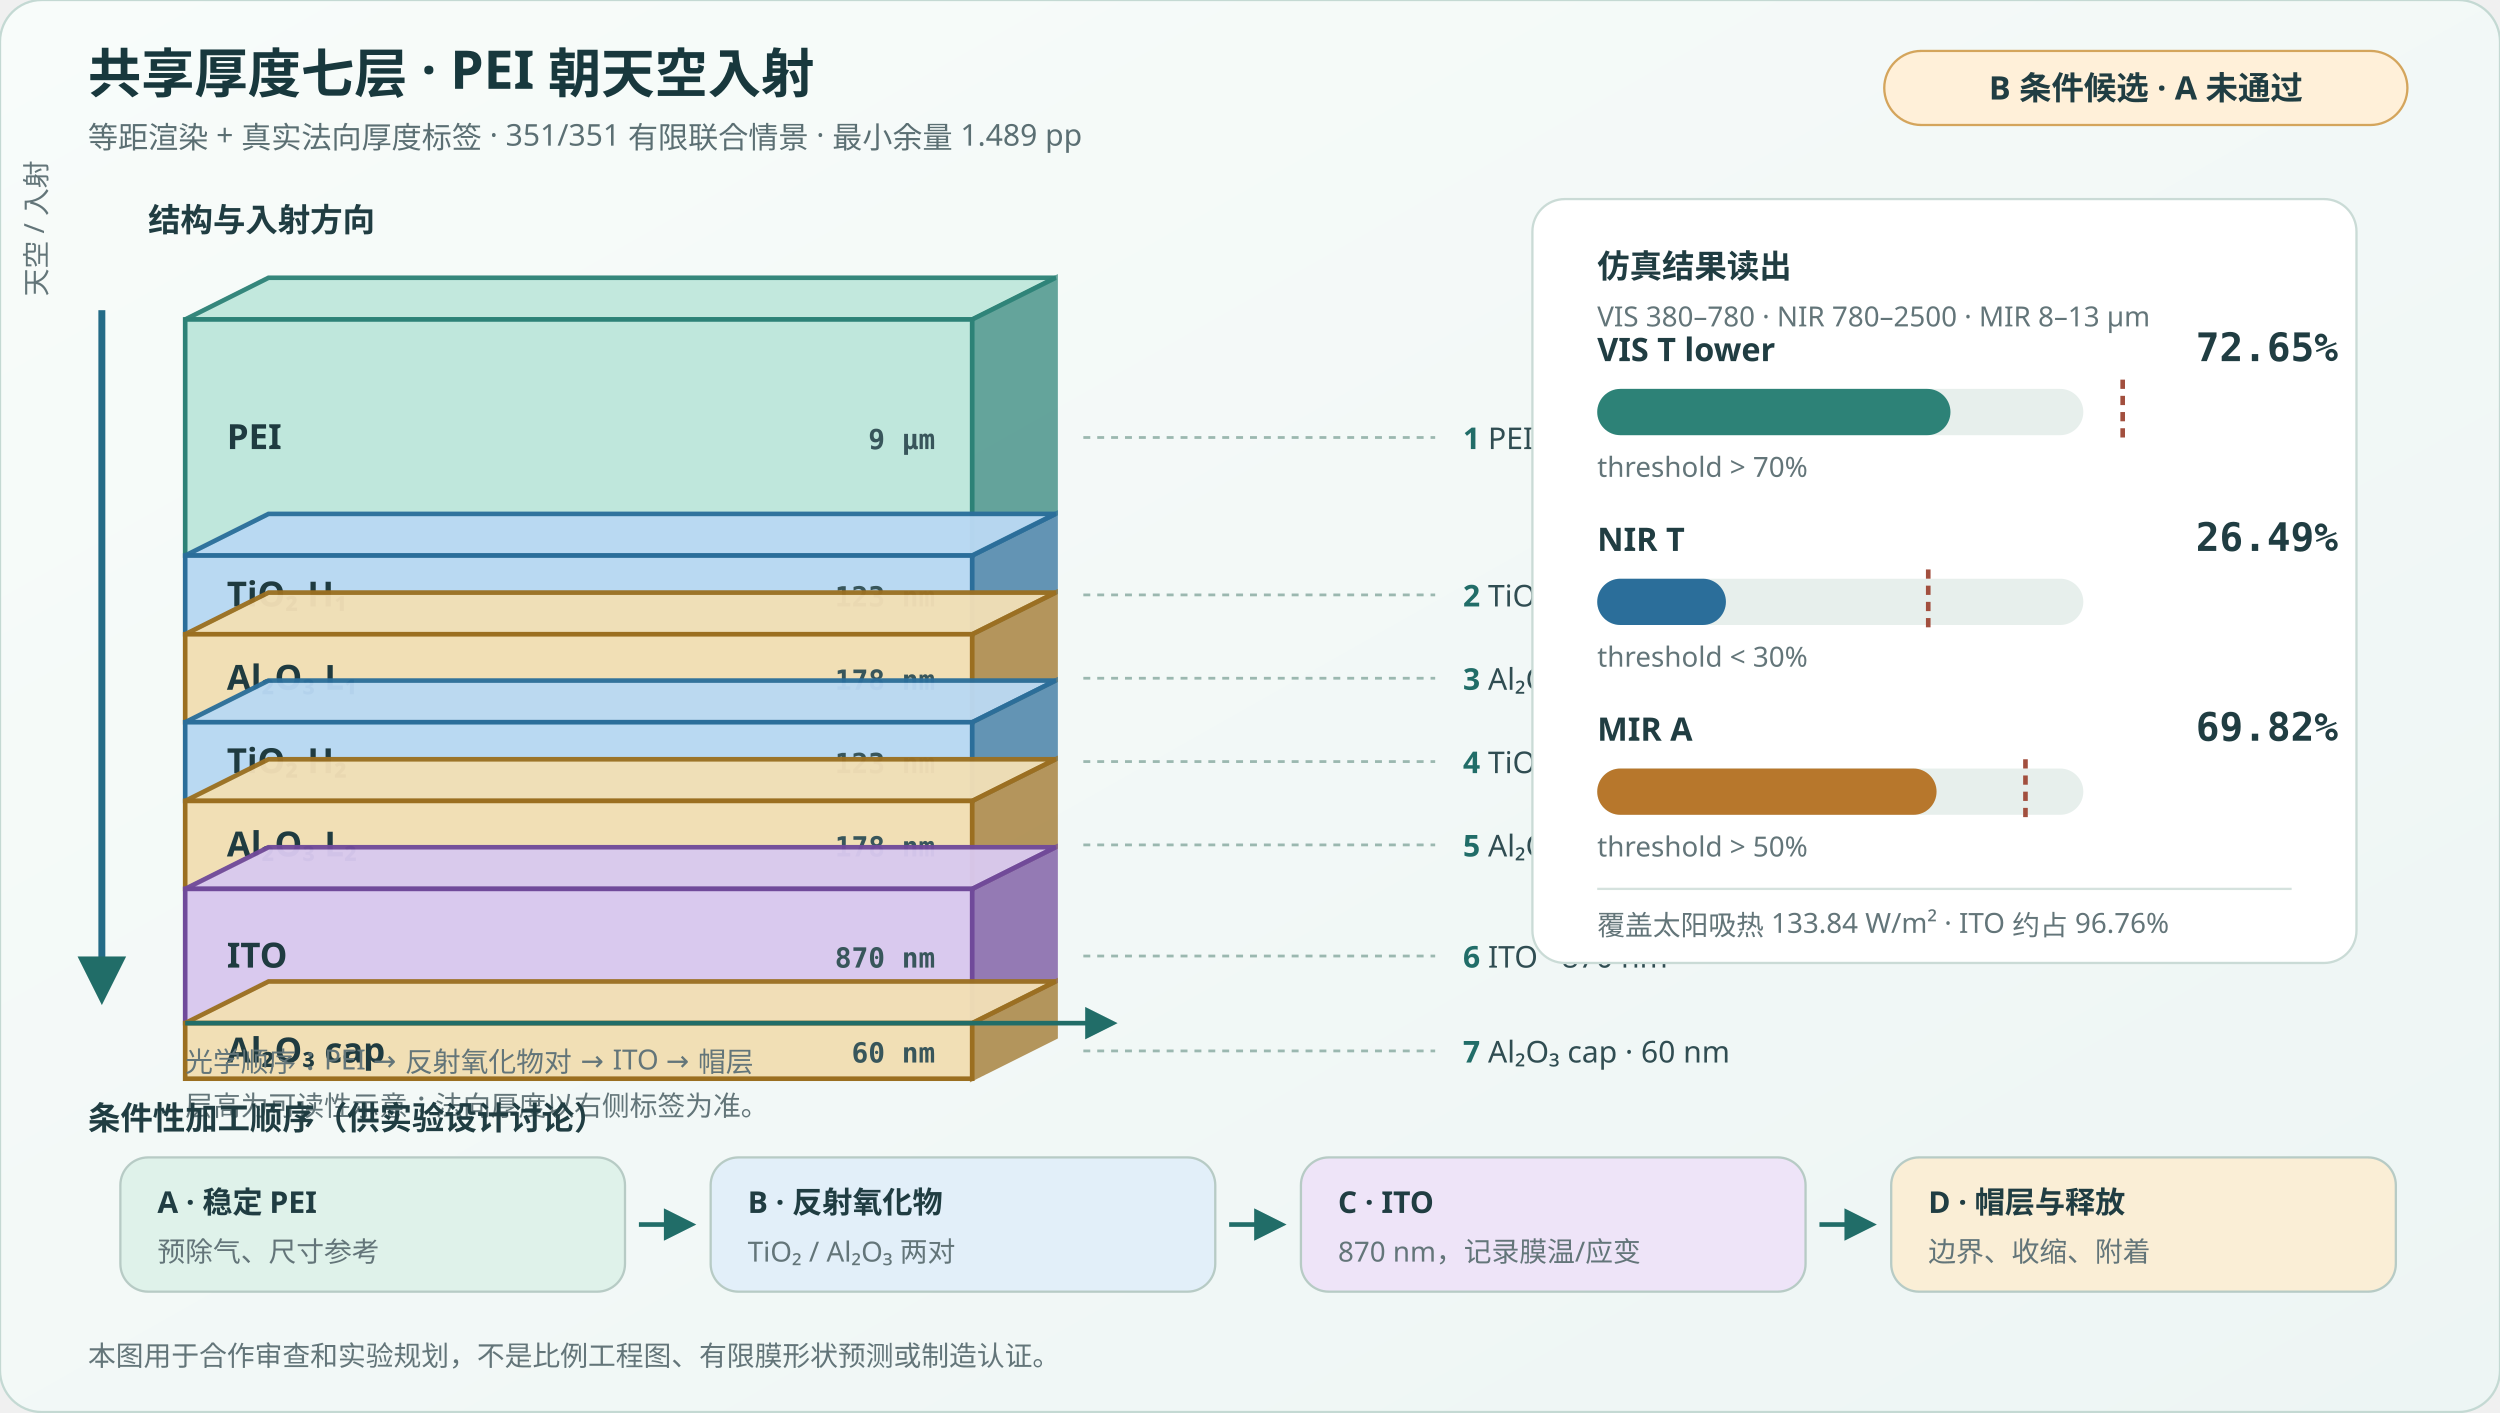
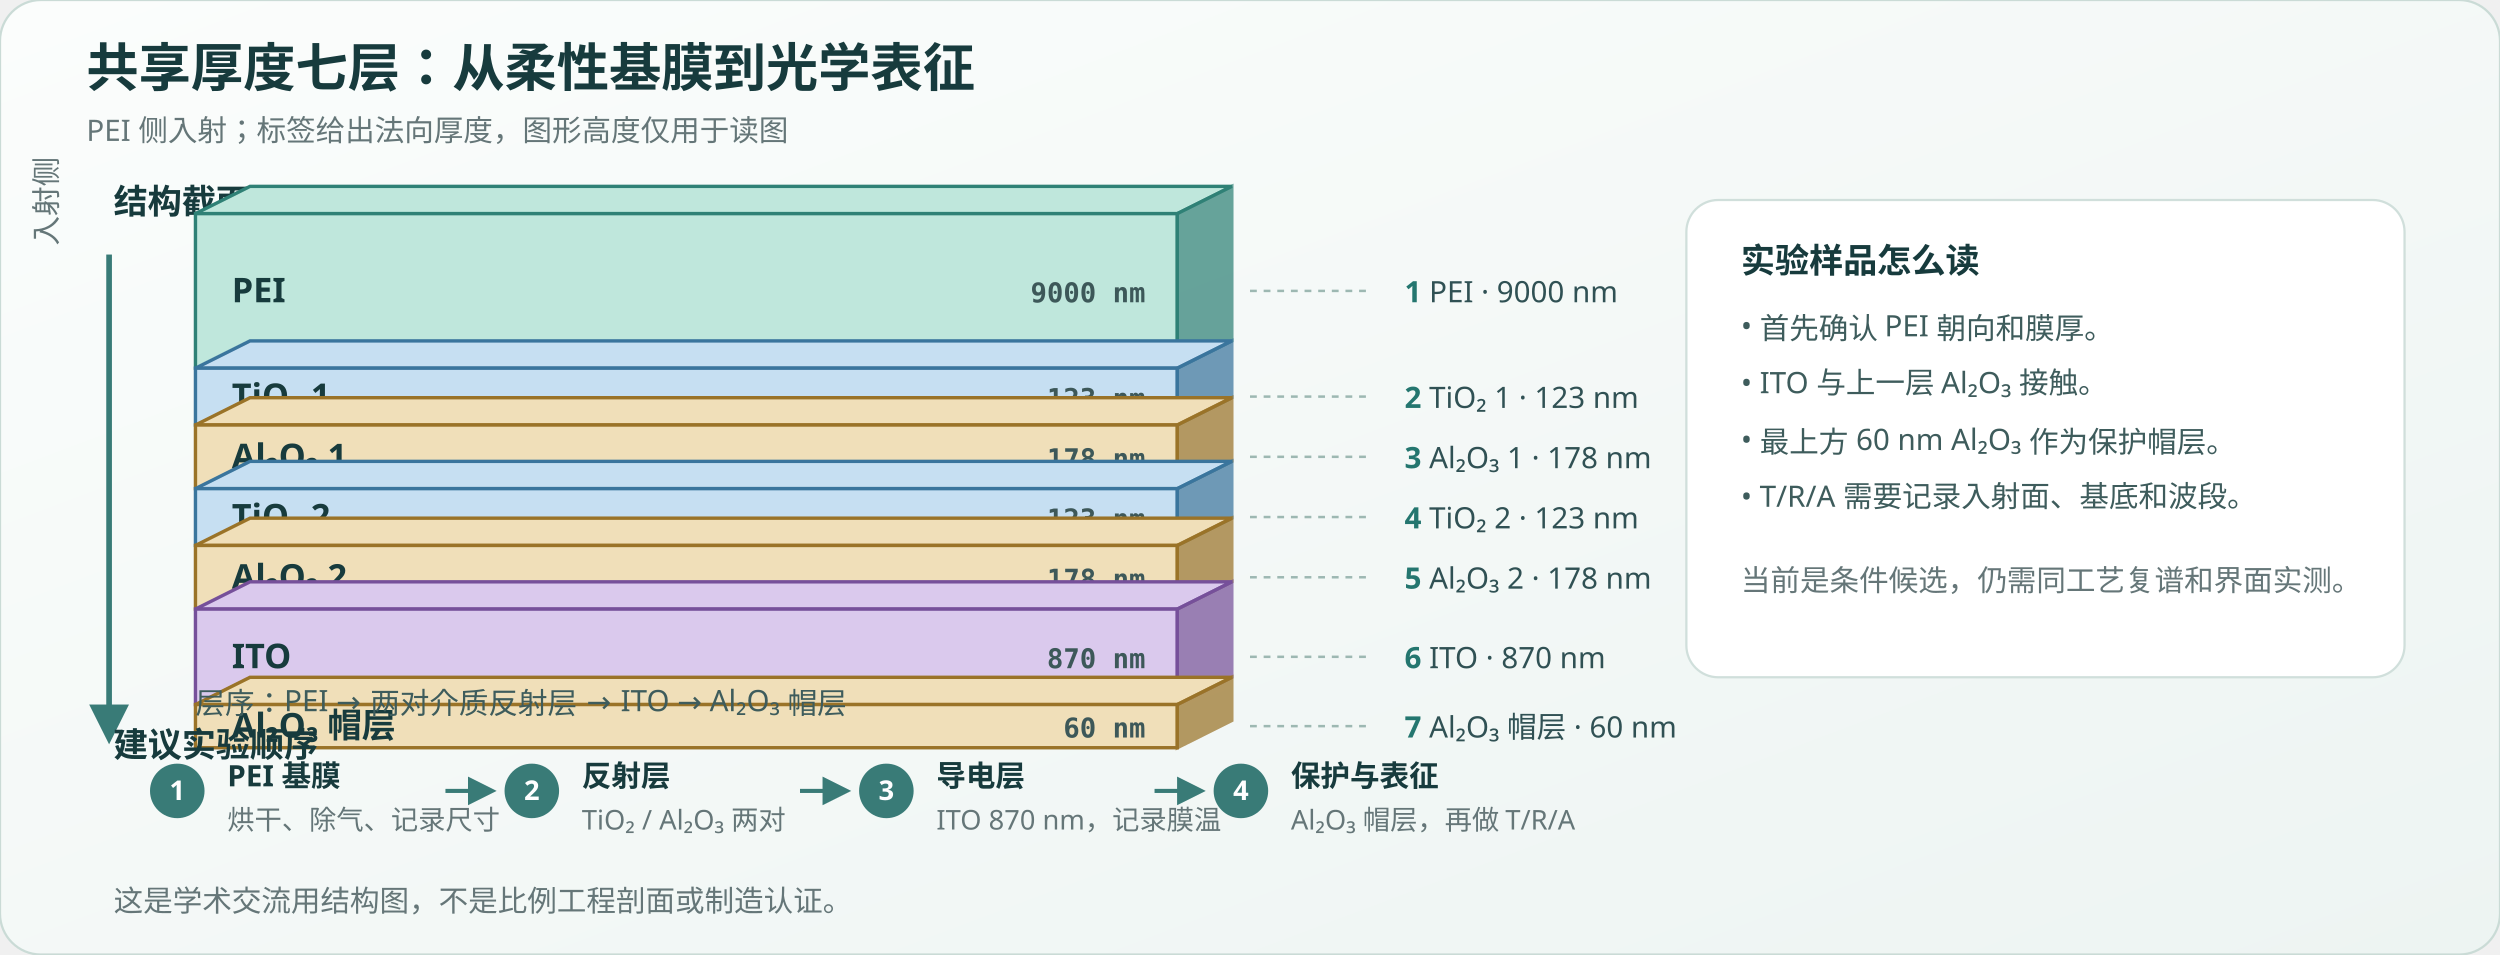
- <svg xmlns="http://www.w3.org/2000/svg" id="q1-isometric" viewBox="0 0 1080 610" role="img" aria-labelledby="iso-title iso-desc">
+ <svg xmlns="http://www.w3.org/2000/svg" id="q1-design-figure" viewBox="0 0 1100 420" role="img" aria-labelledby="design-title design-desc">
  <defs>
-     <linearGradient id="iso-bg" x1="0" y1="0" x2="1" y2="1">
-       <stop offset="0" stop-color="#f8fcfa" />
-       <stop offset="1" stop-color="#edf5f4" />
+     <linearGradient id="design-bg" x1="0" y1="0" x2="1" y2="1">
+       <stop offset="0" stop-color="#fbfdfc" />
+       <stop offset="1" stop-color="#edf4f2" />
    </linearGradient>
-     <marker id="iso-arrow" viewBox="0 0 10 10" refX="8" refY="5" markerWidth="7" markerHeight="7" orient="auto">
-       <path d="M0,0 L10,5 L0,10z" fill="#216d68" />
+     <marker id="design-arrow" viewBox="0 0 10 10" refX="8" refY="5" markerWidth="7" markerHeight="7" orient="auto">
+       <path d="M0,0 L10,5 L0,10z" fill="#397b77" />
    </marker>
    <style>
-       .title{font:700 23px system-ui,"Microsoft YaHei",sans-serif;fill:#18383d}
-       .sub{font:13px system-ui,"Microsoft YaHei",sans-serif;fill:#5b6f73}
-       .layer-text{font:700 15px system-ui,"Microsoft YaHei",sans-serif;fill:#1f3b40}
-       .layer-small{font:600 12px ui-monospace,Consolas,monospace;fill:#38565b}
-       .side-label{font:13px system-ui,"Microsoft YaHei",sans-serif;fill:#304d52}
-       .side-index{font-weight:700;fill:#216d68}
-       .leader{stroke:#9bb8b0;stroke-width:1.2;stroke-dasharray:3 3}
-       .metric-label{font:700 14px system-ui,"Microsoft YaHei",sans-serif;fill:#203d42}
-       .metric-value{font:700 17px ui-monospace,Consolas,monospace;fill:#203d42}
-       .metric-note,.flow-note,.tiny{font:12px system-ui,"Microsoft YaHei",sans-serif;fill:#637579}
-       .flow-title{font:700 13px system-ui,"Microsoft YaHei",sans-serif;fill:#203d42}
-       .flow-arrow{stroke:#216d68;stroke-width:2;marker-end:url(#iso-arrow)}
+       .heading{font:700 23px system-ui,"Microsoft YaHei",sans-serif;fill:#173b3d}
+       .subheading{font:13px system-ui,"Microsoft YaHei",sans-serif;fill:#657678}
+       .film-name{font:700 15px system-ui,"Microsoft YaHei",sans-serif;fill:#173b3d}
+       .film-thickness{font:600 12px ui-monospace,Consolas,monospace;fill:#3d5859}
+       .layer-label{font:13px system-ui,"Microsoft YaHei",sans-serif;fill:#305154}
+       .layer-no{font-weight:700;fill:#24766f}
+       .leader{stroke:#9db8b2;stroke-width:1.1;stroke-dasharray:3 3}
+       .callout{font:13px system-ui,"Microsoft YaHei",sans-serif;fill:#3e5c5c}
+       .callout-strong{font:700 15px system-ui,"Microsoft YaHei",sans-serif;fill:#173b3d}
+       .process-title{font:700 13px system-ui,"Microsoft YaHei",sans-serif;fill:#173b3d}
+       .process-note{font:12px system-ui,"Microsoft YaHei",sans-serif;fill:#657678}
+       .step-dot{fill:#397b77}
+       .step-number{font:700 12px system-ui,"Microsoft YaHei",sans-serif;fill:white}
+       .process-arrow{stroke:#397b77;stroke-width:1.8;marker-end:url(#design-arrow)}
+       .film-layer{cursor:pointer;transition:filter .15s ease}
+       .film-layer:hover,.film-layer:focus{filter:brightness(1.06) drop-shadow(0 4px 4px rgba(33,82,79,.16));outline:none}
    </style>
  </defs>
-   <rect width="1080" height="610" rx="18" fill="url(#iso-bg)" stroke="#c4d9d3" />
-   <text x="38" y="40" class="title">共享厚度七层 · PEI 朝天空入射</text>
-   <text x="38" y="64" class="sub">等距渲染 + 真实法向厚度标签 · 351/351 有限联合情景 · 最小余量 1.489 pp</text>
-   <rect x="814" y="22" width="226" height="32" rx="16" fill="#fff0d9" stroke="#d4a55c" />
-   <text x="927" y="43" text-anchor="middle" class="metric-label" fill="#8d5e22">B 条件候选 · A 未通过</text>
-   <text x="64" y="100" class="metric-label">结构与入射方向</text>
-   <line x1="44" y1="134" x2="44" y2="430" stroke="#246b87" stroke-width="3" marker-end="url(#iso-arrow)" />
-   <text x="20" y="128" class="tiny" transform="rotate(-90 20 128)">天空 / 入射</text>
-   <g id="iso-layers">
-     <g class="layer-group" data-layer="1" data-rest="translate(0,138)" data-exploded="translate(0,138)" transform="translate(0,138)">
-       <polygon points="80,0 116,-18 456,-18 420,0" fill="#bfe7dc" stroke="#2d8277" stroke-width="2" opacity=".96" />
-       <polygon points="80,0 420,0 420,102 80,102" fill="#bfe7dc" stroke="#2d8277" stroke-width="2" />
-       <polygon points="420,0 456,-18 456,84 420,102" fill="#2d8277" stroke="#2d8277" stroke-width="2" opacity=".72" />
-       <text x="98" y="56.0" class="layer-text">PEI</text>
-       <text x="404" y="56.0" text-anchor="end" class="layer-small">9 µm</text>
+   <rect width="1100" height="420" rx="18" fill="url(#design-bg)" stroke="#cadbd6" />
+   <text x="38" y="38" class="heading">共享厚度七层：从柔性基膜到光学表征</text>
+   <text x="38" y="62" class="subheading">PEI 侧入射；标签给出法向厚度，图形高度仅用于读图</text>
+   <text x="50" y="94" class="callout-strong">结构截面</text>
+   <line x1="48" y1="112" x2="48" y2="324" stroke="#397b77" stroke-width="2.5" marker-end="url(#design-arrow)" />
+   <text x="25" y="108" class="subheading" transform="rotate(-90 25 108)">入射侧</text>
+   <g id="film-stack">
+     <g class="film-layer" data-layer="1" tabindex="0">
+       <polygon points="86,94 110,82 542,82 518,94" fill="#bfe7dc" stroke="#2f8176" stroke-width="1.5" />
+       <polygon points="86,94 518,94 518,162 86,162" fill="#bfe7dc" stroke="#2f8176" stroke-width="1.5" />
+       <polygon points="518,94 542,82 542,150 518,162" fill="#2f8176" opacity=".72" stroke="#2f8176" stroke-width="1.5" />
+       <text x="102" y="133.0" class="film-name">PEI</text>
+       <text x="504" y="133.0" text-anchor="end" class="film-thickness">9000 nm</text>
    </g>
-     <g class="layer-group" data-layer="2" data-rest="translate(0,240)" data-exploded="translate(7,249)" transform="translate(0,240)">
-       <polygon points="80,0 116,-18 456,-18 420,0" fill="#b9d9f2" stroke="#2b6e9a" stroke-width="2" opacity=".96" />
-       <polygon points="80,0 420,0 420,34 80,34" fill="#b9d9f2" stroke="#2b6e9a" stroke-width="2" />
-       <polygon points="420,0 456,-18 456,16 420,34" fill="#2b6e9a" stroke="#2b6e9a" stroke-width="2" opacity=".72" />
-       <text x="98" y="22.0" class="layer-text">TiO₂ H₁</text>
-       <text x="404" y="22.0" text-anchor="end" class="layer-small">123 nm</text>
+     <g class="film-layer" data-layer="2" tabindex="0">
+       <polygon points="86,162 110,150 542,150 518,162" fill="#c6dff2" stroke="#3a759d" stroke-width="1.5" />
+       <polygon points="86,162 518,162 518,187 86,187" fill="#c6dff2" stroke="#3a759d" stroke-width="1.5" />
+       <polygon points="518,162 542,150 542,175 518,187" fill="#3a759d" opacity=".72" stroke="#3a759d" stroke-width="1.5" />
+       <text x="102" y="179.5" class="film-name">TiO₂ 1</text>
+       <text x="504" y="179.5" text-anchor="end" class="film-thickness">123 nm</text>
    </g>
-     <g class="layer-group" data-layer="3" data-rest="translate(0,274)" data-exploded="translate(14,292)" transform="translate(0,274)">
-       <polygon points="80,0 116,-18 456,-18 420,0" fill="#f1dfb5" stroke="#9b6f20" stroke-width="2" opacity=".96" />
-       <polygon points="80,0 420,0 420,38 80,38" fill="#f1dfb5" stroke="#9b6f20" stroke-width="2" />
-       <polygon points="420,0 456,-18 456,20 420,38" fill="#9b6f20" stroke="#9b6f20" stroke-width="2" opacity=".72" />
-       <text x="98" y="24.0" class="layer-text">Al₂O₃ L₁</text>
-       <text x="404" y="24.0" text-anchor="end" class="layer-small">178 nm</text>
+     <g class="film-layer" data-layer="3" tabindex="0">
+       <polygon points="86,187 110,175 542,175 518,187" fill="#f0dfb9" stroke="#9a7328" stroke-width="1.5" />
+       <polygon points="86,187 518,187 518,215 86,215" fill="#f0dfb9" stroke="#9a7328" stroke-width="1.5" />
+       <polygon points="518,187 542,175 542,203 518,215" fill="#9a7328" opacity=".72" stroke="#9a7328" stroke-width="1.5" />
+       <text x="102" y="206.0" class="film-name">Al₂O₃ 1</text>
+       <text x="504" y="206.0" text-anchor="end" class="film-thickness">178 nm</text>
    </g>
-     <g class="layer-group" data-layer="4" data-rest="translate(0,312)" data-exploded="translate(21,339)" transform="translate(0,312)">
-       <polygon points="80,0 116,-18 456,-18 420,0" fill="#b9d9f2" stroke="#2b6e9a" stroke-width="2" opacity=".96" />
-       <polygon points="80,0 420,0 420,34 80,34" fill="#b9d9f2" stroke="#2b6e9a" stroke-width="2" />
-       <polygon points="420,0 456,-18 456,16 420,34" fill="#2b6e9a" stroke="#2b6e9a" stroke-width="2" opacity=".72" />
-       <text x="98" y="22.0" class="layer-text">TiO₂ H₂</text>
-       <text x="404" y="22.0" text-anchor="end" class="layer-small">123 nm</text>
+     <g class="film-layer" data-layer="4" tabindex="0">
+       <polygon points="86,215 110,203 542,203 518,215" fill="#c6dff2" stroke="#3a759d" stroke-width="1.5" />
+       <polygon points="86,215 518,215 518,240 86,240" fill="#c6dff2" stroke="#3a759d" stroke-width="1.5" />
+       <polygon points="518,215 542,203 542,228 518,240" fill="#3a759d" opacity=".72" stroke="#3a759d" stroke-width="1.5" />
+       <text x="102" y="232.5" class="film-name">TiO₂ 2</text>
+       <text x="504" y="232.5" text-anchor="end" class="film-thickness">123 nm</text>
    </g>
-     <g class="layer-group" data-layer="5" data-rest="translate(0,346)" data-exploded="translate(28,382)" transform="translate(0,346)">
-       <polygon points="80,0 116,-18 456,-18 420,0" fill="#f1dfb5" stroke="#9b6f20" stroke-width="2" opacity=".96" />
-       <polygon points="80,0 420,0 420,38 80,38" fill="#f1dfb5" stroke="#9b6f20" stroke-width="2" />
-       <polygon points="420,0 456,-18 456,20 420,38" fill="#9b6f20" stroke="#9b6f20" stroke-width="2" opacity=".72" />
-       <text x="98" y="24.0" class="layer-text">Al₂O₃ L₂</text>
-       <text x="404" y="24.0" text-anchor="end" class="layer-small">178 nm</text>
+     <g class="film-layer" data-layer="5" tabindex="0">
+       <polygon points="86,240 110,228 542,228 518,240" fill="#f0dfb9" stroke="#9a7328" stroke-width="1.5" />
+       <polygon points="86,240 518,240 518,268 86,268" fill="#f0dfb9" stroke="#9a7328" stroke-width="1.5" />
+       <polygon points="518,240 542,228 542,256 518,268" fill="#9a7328" opacity=".72" stroke="#9a7328" stroke-width="1.5" />
+       <text x="102" y="259.0" class="film-name">Al₂O₃ 2</text>
+       <text x="504" y="259.0" text-anchor="end" class="film-thickness">178 nm</text>
    </g>
-     <g class="layer-group" data-layer="6" data-rest="translate(0,384)" data-exploded="translate(35,429)" transform="translate(0,384)">
-       <polygon points="80,0 116,-18 456,-18 420,0" fill="#d9c9ee" stroke="#704a9a" stroke-width="2" opacity=".96" />
-       <polygon points="80,0 420,0 420,58 80,58" fill="#d9c9ee" stroke="#704a9a" stroke-width="2" />
-       <polygon points="420,0 456,-18 456,40 420,58" fill="#704a9a" stroke="#704a9a" stroke-width="2" opacity=".72" />
-       <text x="98" y="34.0" class="layer-text">ITO</text>
-       <text x="404" y="34.0" text-anchor="end" class="layer-small">870 nm</text>
+     <g class="film-layer" data-layer="6" tabindex="0">
+       <polygon points="86,268 110,256 542,256 518,268" fill="#dac9ed" stroke="#76509a" stroke-width="1.5" />
+       <polygon points="86,268 518,268 518,310 86,310" fill="#dac9ed" stroke="#76509a" stroke-width="1.5" />
+       <polygon points="518,268 542,256 542,298 518,310" fill="#76509a" opacity=".72" stroke="#76509a" stroke-width="1.5" />
+       <text x="102" y="294.0" class="film-name">ITO</text>
+       <text x="504" y="294.0" text-anchor="end" class="film-thickness">870 nm</text>
    </g>
-     <g class="layer-group" data-layer="7" data-rest="translate(0,442)" data-exploded="translate(42,496)" transform="translate(0,442)">
-       <polygon points="80,0 116,-18 456,-18 420,0" fill="#f1dfb5" stroke="#9b6f20" stroke-width="2" opacity=".96" />
-       <polygon points="80,0 420,0 420,24 80,24" fill="#f1dfb5" stroke="#9b6f20" stroke-width="2" />
-       <polygon points="420,0 456,-18 456,6 420,24" fill="#9b6f20" stroke="#9b6f20" stroke-width="2" opacity=".72" />
-       <text x="98" y="17.0" class="layer-text">Al₂O₃ cap</text>
-       <text x="404" y="17.0" text-anchor="end" class="layer-small">60 nm</text>
+     <g class="film-layer" data-layer="7" tabindex="0">
+       <polygon points="86,310 110,298 542,298 518,310" fill="#f0dfb9" stroke="#9a7328" stroke-width="1.5" />
+       <polygon points="86,310 518,310 518,329 86,329" fill="#f0dfb9" stroke="#9a7328" stroke-width="1.5" />
+       <polygon points="518,310 542,298 542,317 518,329" fill="#9a7328" opacity=".72" stroke="#9a7328" stroke-width="1.5" />
+       <text x="102" y="324.5" class="film-name">Al₂O₃ 帽层</text>
+       <text x="504" y="324.5" text-anchor="end" class="film-thickness">60 nm</text>
    </g>
  </g>
-   <line x1="468" y1="189.0" x2="620" y2="189.0" class="leader" />
-   <text x="632" y="194.0" class="side-label">
-     <tspan class="side-index">1</tspan> PEI · 9000 nm</text>
-   <line x1="468" y1="257.0" x2="620" y2="257.0" class="leader" />
-   <text x="632" y="262.0" class="side-label">
-     <tspan class="side-index">2</tspan> TiO₂ H₁ · 123 nm</text>
-   <line x1="468" y1="293.0" x2="620" y2="293.0" class="leader" />
-   <text x="632" y="298.0" class="side-label">
-     <tspan class="side-index">3</tspan> Al₂O₃ L₁ · 178 nm</text>
-   <line x1="468" y1="329.0" x2="620" y2="329.0" class="leader" />
-   <text x="632" y="334.0" class="side-label">
-     <tspan class="side-index">4</tspan> TiO₂ H₂ · 123 nm</text>
-   <line x1="468" y1="365.0" x2="620" y2="365.0" class="leader" />
-   <text x="632" y="370.0" class="side-label">
-     <tspan class="side-index">5</tspan> Al₂O₃ L₂ · 178 nm</text>
-   <line x1="468" y1="413.0" x2="620" y2="413.0" class="leader" />
-   <text x="632" y="418.0" class="side-label">
-     <tspan class="side-index">6</tspan> ITO · 870 nm</text>
-   <line x1="468" y1="454.0" x2="620" y2="454.0" class="leader" />
-   <text x="632" y="459.0" class="side-label">
-     <tspan class="side-index">7</tspan> Al₂O₃ cap · 60 nm</text>
-   <line x1="80" y1="442" x2="480" y2="442" stroke="#216d68" stroke-width="2" marker-end="url(#iso-arrow)" />
-   <text x="80" y="463" class="tiny">光学顺序：PEI → 反射氧化物对 → ITO → 帽层</text>
-   <text x="80" y="482" class="tiny">层高为可读性示意；法向厚度以右侧标签为准。</text>
-   <rect x="662" y="86" width="356" height="330" rx="14" fill="#ffffff" stroke="#cadbd6" />
-   <text x="690" y="120" class="metric-label">仿真结果读出</text>
-   <text x="690" y="141" class="tiny">VIS 380–780 · NIR 780–2500 · MIR 8–13 µm</text>
-   <text x="690" y="156" class="metric-label">VIS T lower</text>
-   <text x="1010" y="156" text-anchor="end" class="metric-value">72.65%</text>
-   <rect x="690" y="168" width="210" height="20" rx="10" fill="#e7efec" />
-   <rect x="690" y="168" width="152.6" height="20" rx="10" fill="#2d8277" />
-   <line x1="917.0" y1="164" x2="917.0" y2="192" stroke="#a24f3e" stroke-width="2" stroke-dasharray="4 3" />
-   <text x="690" y="206" class="metric-note">threshold &gt; 70%</text>
-   <text x="690" y="238" class="metric-label">NIR T</text>
-   <text x="1010" y="238" text-anchor="end" class="metric-value">26.49%</text>
-   <rect x="690" y="250" width="210" height="20" rx="10" fill="#e7efec" />
-   <rect x="690" y="250" width="55.6" height="20" rx="10" fill="#2b6e9a" />
-   <line x1="833.0" y1="246" x2="833.0" y2="274" stroke="#a24f3e" stroke-width="2" stroke-dasharray="4 3" />
-   <text x="690" y="288" class="metric-note">threshold &lt; 30%</text>
-   <text x="690" y="320" class="metric-label">MIR A</text>
-   <text x="1010" y="320" text-anchor="end" class="metric-value">69.82%</text>
-   <rect x="690" y="332" width="210" height="20" rx="10" fill="#e7efec" />
-   <rect x="690" y="332" width="146.6" height="20" rx="10" fill="#b7772c" />
-   <line x1="875.0" y1="328" x2="875.0" y2="356" stroke="#a24f3e" stroke-width="2" stroke-dasharray="4 3" />
-   <text x="690" y="370" class="metric-note">threshold &gt; 50%</text>
-   <line x1="690" y1="384" x2="990" y2="384" stroke="#d5e2de" />
-   <text x="690" y="404" class="tiny">覆盖太阳吸热 133.84 W/m² · ITO 约占 96.76%</text>
-   <text x="38" y="488" class="metric-label">条件性加工顺序（供实验设计讨论）</text>
-   <rect x="52" y="500" width="218" height="58" rx="12" fill="#dff2ea" stroke="#b7cbc5" />
-   <text x="68" y="524" class="flow-title">A · 稳定 PEI</text>
-   <text x="68" y="545" class="flow-note">预除气、尺寸参考</text>
-   <line x1="276" y1="529" x2="298" y2="529" class="flow-arrow" />
-   <rect x="307" y="500" width="218" height="58" rx="12" fill="#e2eff9" stroke="#b7cbc5" />
-   <text x="323" y="524" class="flow-title">B · 反射氧化物</text>
-   <text x="323" y="545" class="flow-note">TiO₂ / Al₂O₃ 两对</text>
-   <line x1="531" y1="529" x2="553" y2="529" class="flow-arrow" />
-   <rect x="562" y="500" width="218" height="58" rx="12" fill="#eee4f8" stroke="#b7cbc5" />
-   <text x="578" y="524" class="flow-title">C · ITO</text>
-   <text x="578" y="545" class="flow-note">870 nm，记录膜温/应变</text>
-   <line x1="786" y1="529" x2="808" y2="529" class="flow-arrow" />
-   <rect x="817" y="500" width="218" height="58" rx="12" fill="#faeed6" stroke="#b7cbc5" />
-   <text x="833" y="524" class="flow-title">D · 帽层与释放</text>
-   <text x="833" y="545" class="flow-note">边界、收缩、附着</text>
-   <text x="38" y="590" class="tiny">本图用于合作审查和实验规划，不是比例工程图、有限膜形状预测或制造认证。</text>
+   <line x1="550" y1="128.0" x2="604" y2="128.0" class="leader" />
+   <text x="618" y="133.0" class="layer-label">
+     <tspan class="layer-no">1</tspan> PEI · 9000 nm</text>
+   <line x1="550" y1="174.5" x2="604" y2="174.5" class="leader" />
+   <text x="618" y="179.5" class="layer-label">
+     <tspan class="layer-no">2</tspan> TiO₂ 1 · 123 nm</text>
+   <line x1="550" y1="201.0" x2="604" y2="201.0" class="leader" />
+   <text x="618" y="206.0" class="layer-label">
+     <tspan class="layer-no">3</tspan> Al₂O₃ 1 · 178 nm</text>
+   <line x1="550" y1="227.5" x2="604" y2="227.5" class="leader" />
+   <text x="618" y="232.5" class="layer-label">
+     <tspan class="layer-no">4</tspan> TiO₂ 2 · 123 nm</text>
+   <line x1="550" y1="254.0" x2="604" y2="254.0" class="leader" />
+   <text x="618" y="259.0" class="layer-label">
+     <tspan class="layer-no">5</tspan> Al₂O₃ 2 · 178 nm</text>
+   <line x1="550" y1="289.0" x2="604" y2="289.0" class="leader" />
+   <text x="618" y="294.0" class="layer-label">
+     <tspan class="layer-no">6</tspan> ITO · 870 nm</text>
+   <line x1="550" y1="319.5" x2="604" y2="319.5" class="leader" />
+   <text x="618" y="324.5" class="layer-label">
+     <tspan class="layer-no">7</tspan> Al₂O₃ 帽层 · 60 nm</text>
+   <text x="86" y="314" class="callout">层序：PEI → 两对介质反射层 → ITO → Al₂O₃ 帽层</text>
+   <rect x="742" y="88" width="316" height="210" rx="14" fill="#ffffff" stroke="#d0dfdb" />
+   <text x="766" y="120" class="callout-strong">实验样品怎么读</text>
+   <text x="766" y="148" class="callout">• 首先确认 PEI 朝向和膜厚。</text>
+   <text x="766" y="173" class="callout">• ITO 与上一层 Al₂O₃ 接触。</text>
+   <text x="766" y="198" class="callout">• 最上方 60 nm Al₂O₃ 作为保护帽层。</text>
+   <text x="766" y="223" class="callout">• T/R/A 需要记录入射面、基底和波段。</text>
+   <text x="766" y="260" class="subheading">当前是条件候选，仍需同工艺复谱和界面实测。</text>
+   <text x="50" y="333" class="callout-strong">建议实验顺序</text>
+   <circle cx="78" cy="348" r="12" class="step-dot" />
+   <text x="78" y="352" text-anchor="middle" class="step-number">1</text>
+   <text x="100" y="346" class="process-title">PEI 基膜</text>
+   <text x="100" y="365" class="process-note">烘干、除气、记录尺寸</text>
+   <line x1="196" y1="348" x2="216" y2="348" class="process-arrow" />
+   <circle cx="234" cy="348" r="12" class="step-dot" />
+   <text x="234" y="352" text-anchor="middle" class="step-number">2</text>
+   <text x="256" y="346" class="process-title">反射层</text>
+   <text x="256" y="365" class="process-note">TiO₂ / Al₂O₃ 两对</text>
+   <line x1="352" y1="348" x2="372" y2="348" class="process-arrow" />
+   <circle cx="390" cy="348" r="12" class="step-dot" />
+   <text x="390" y="352" text-anchor="middle" class="step-number">3</text>
+   <text x="412" y="346" class="process-title">导电层</text>
+   <text x="412" y="365" class="process-note">ITO 870 nm，记录膜温</text>
+   <line x1="508" y1="348" x2="528" y2="348" class="process-arrow" />
+   <circle cx="546" cy="348" r="12" class="step-dot" />
+   <text x="546" y="352" text-anchor="middle" class="step-number">4</text>
+   <text x="568" y="346" class="process-title">保护与表征</text>
+   <text x="568" y="365" class="process-note">Al₂O₃ 帽层，再做 T/R/A</text>
+   <text x="50" y="401" class="subheading">这是学术交流用结构图，不是比例工程剖面或制造认证。</text>
</svg>
